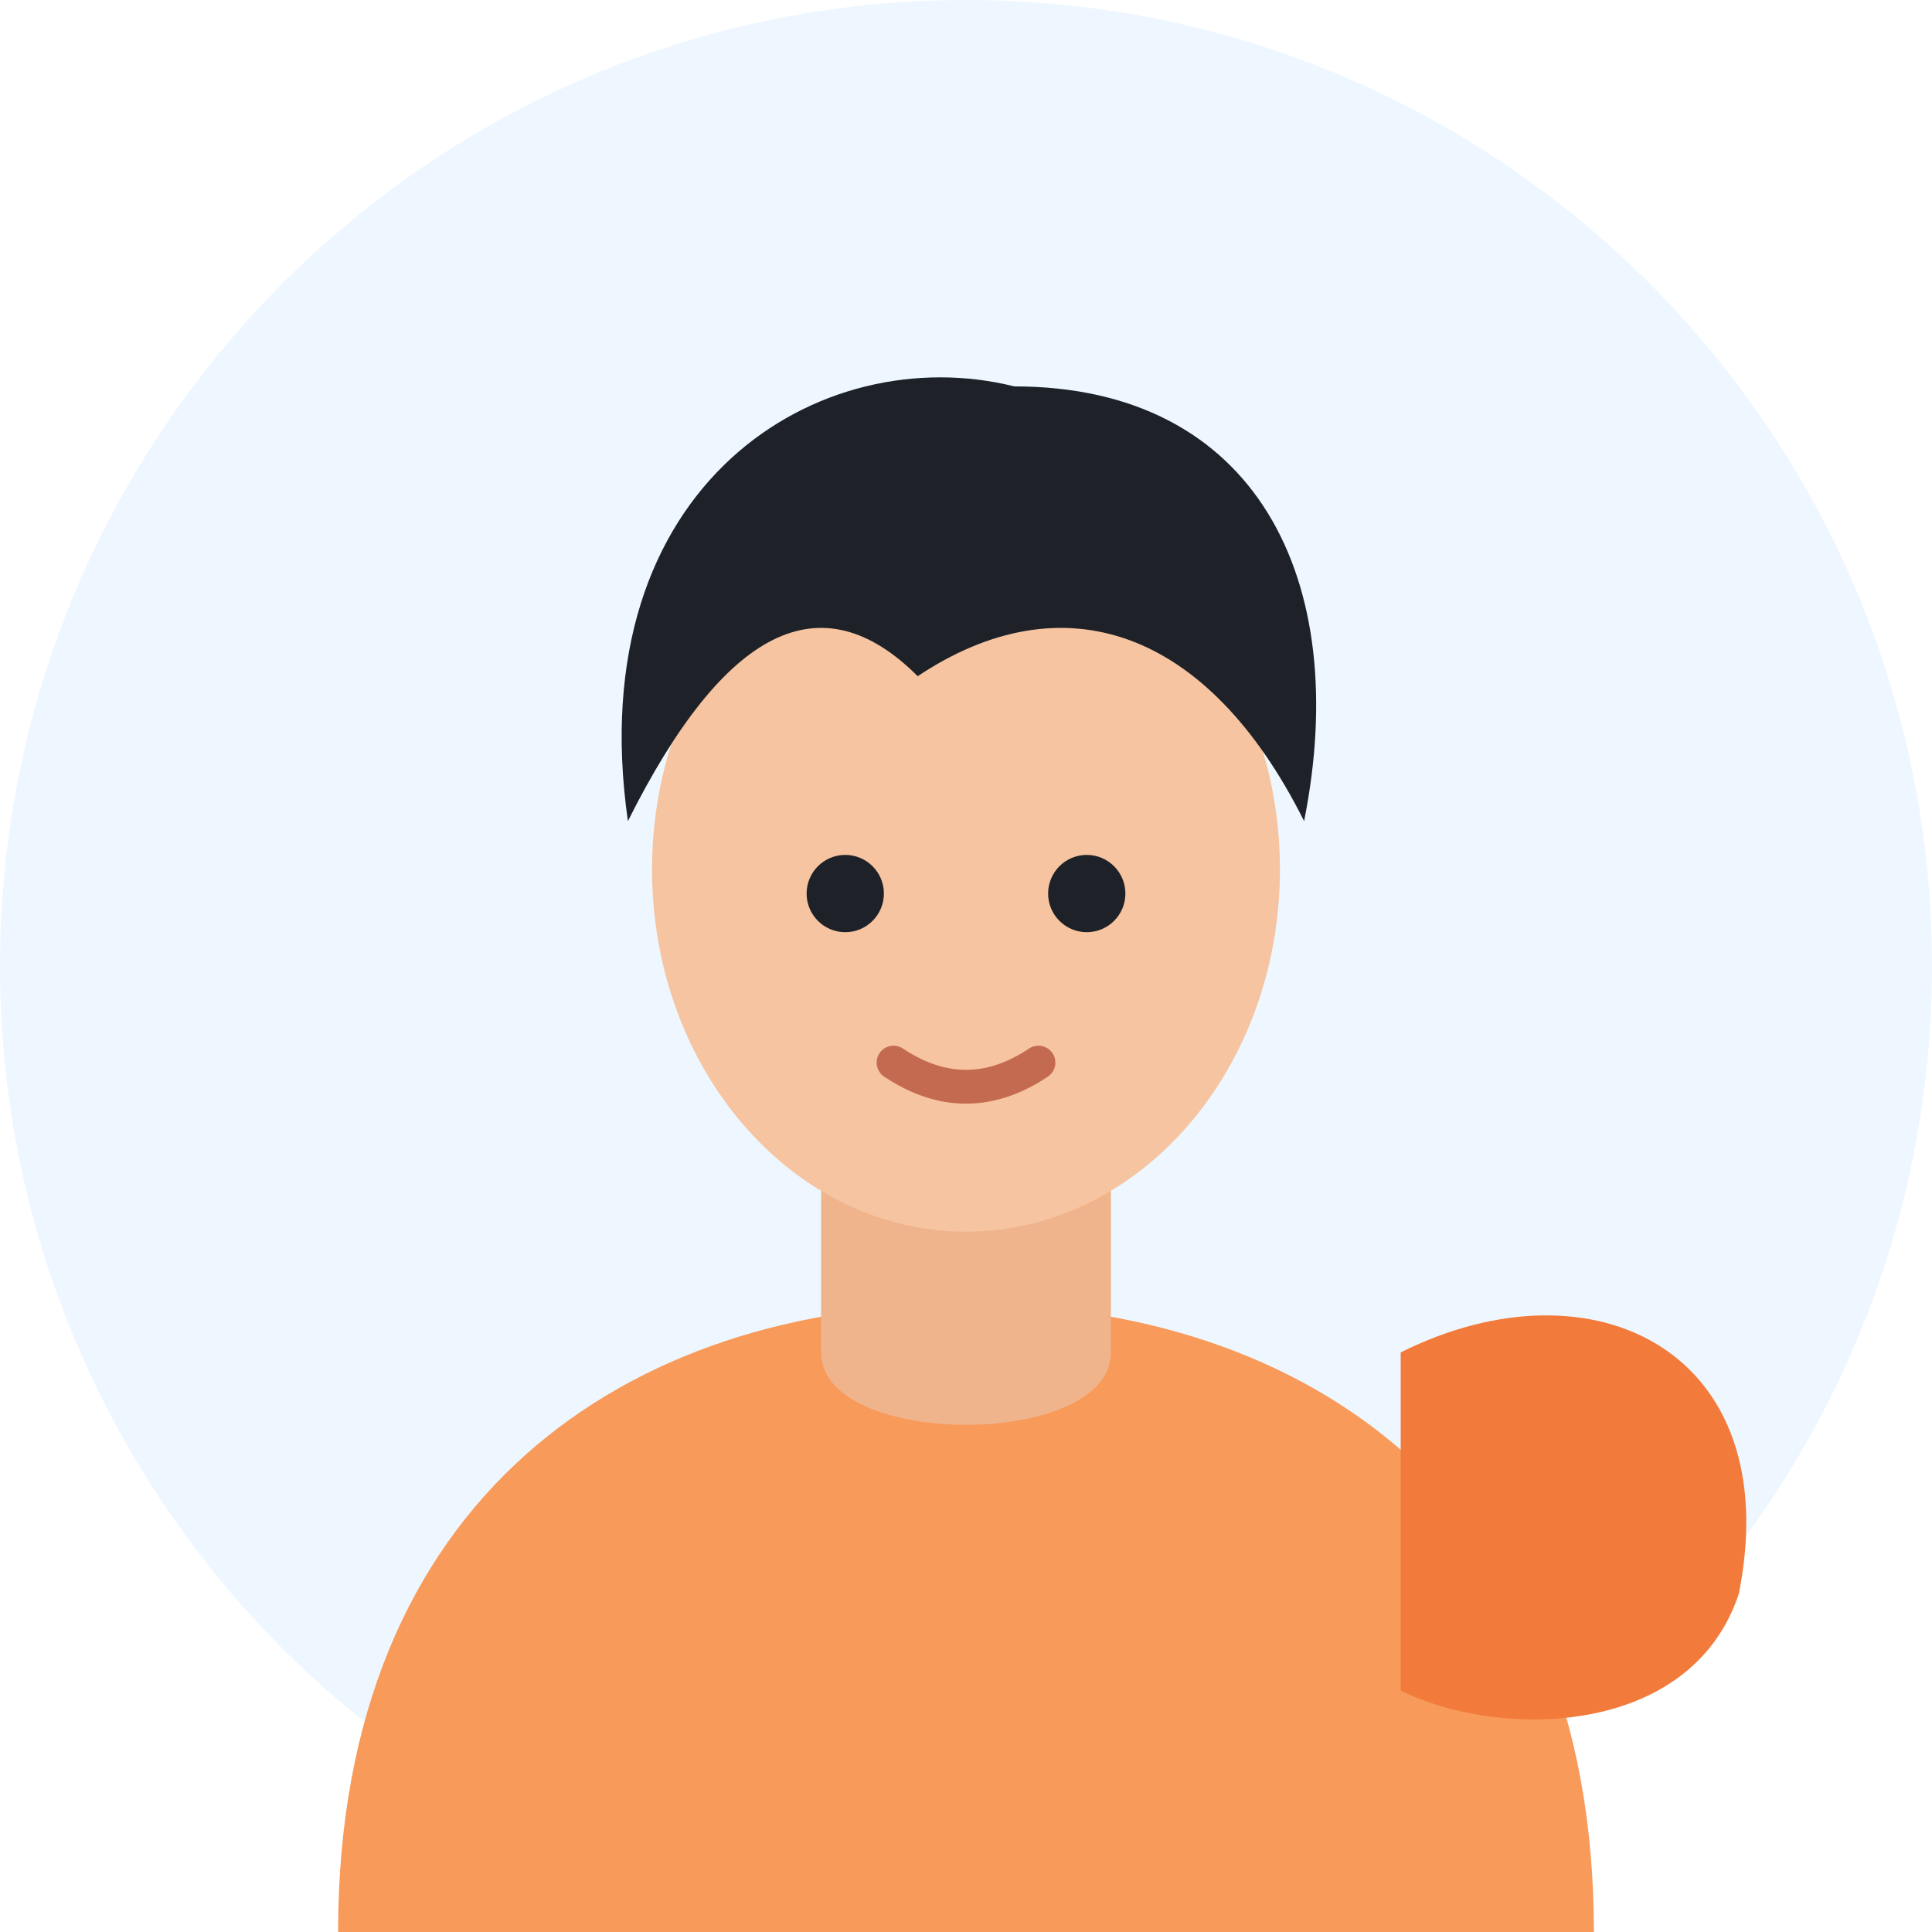
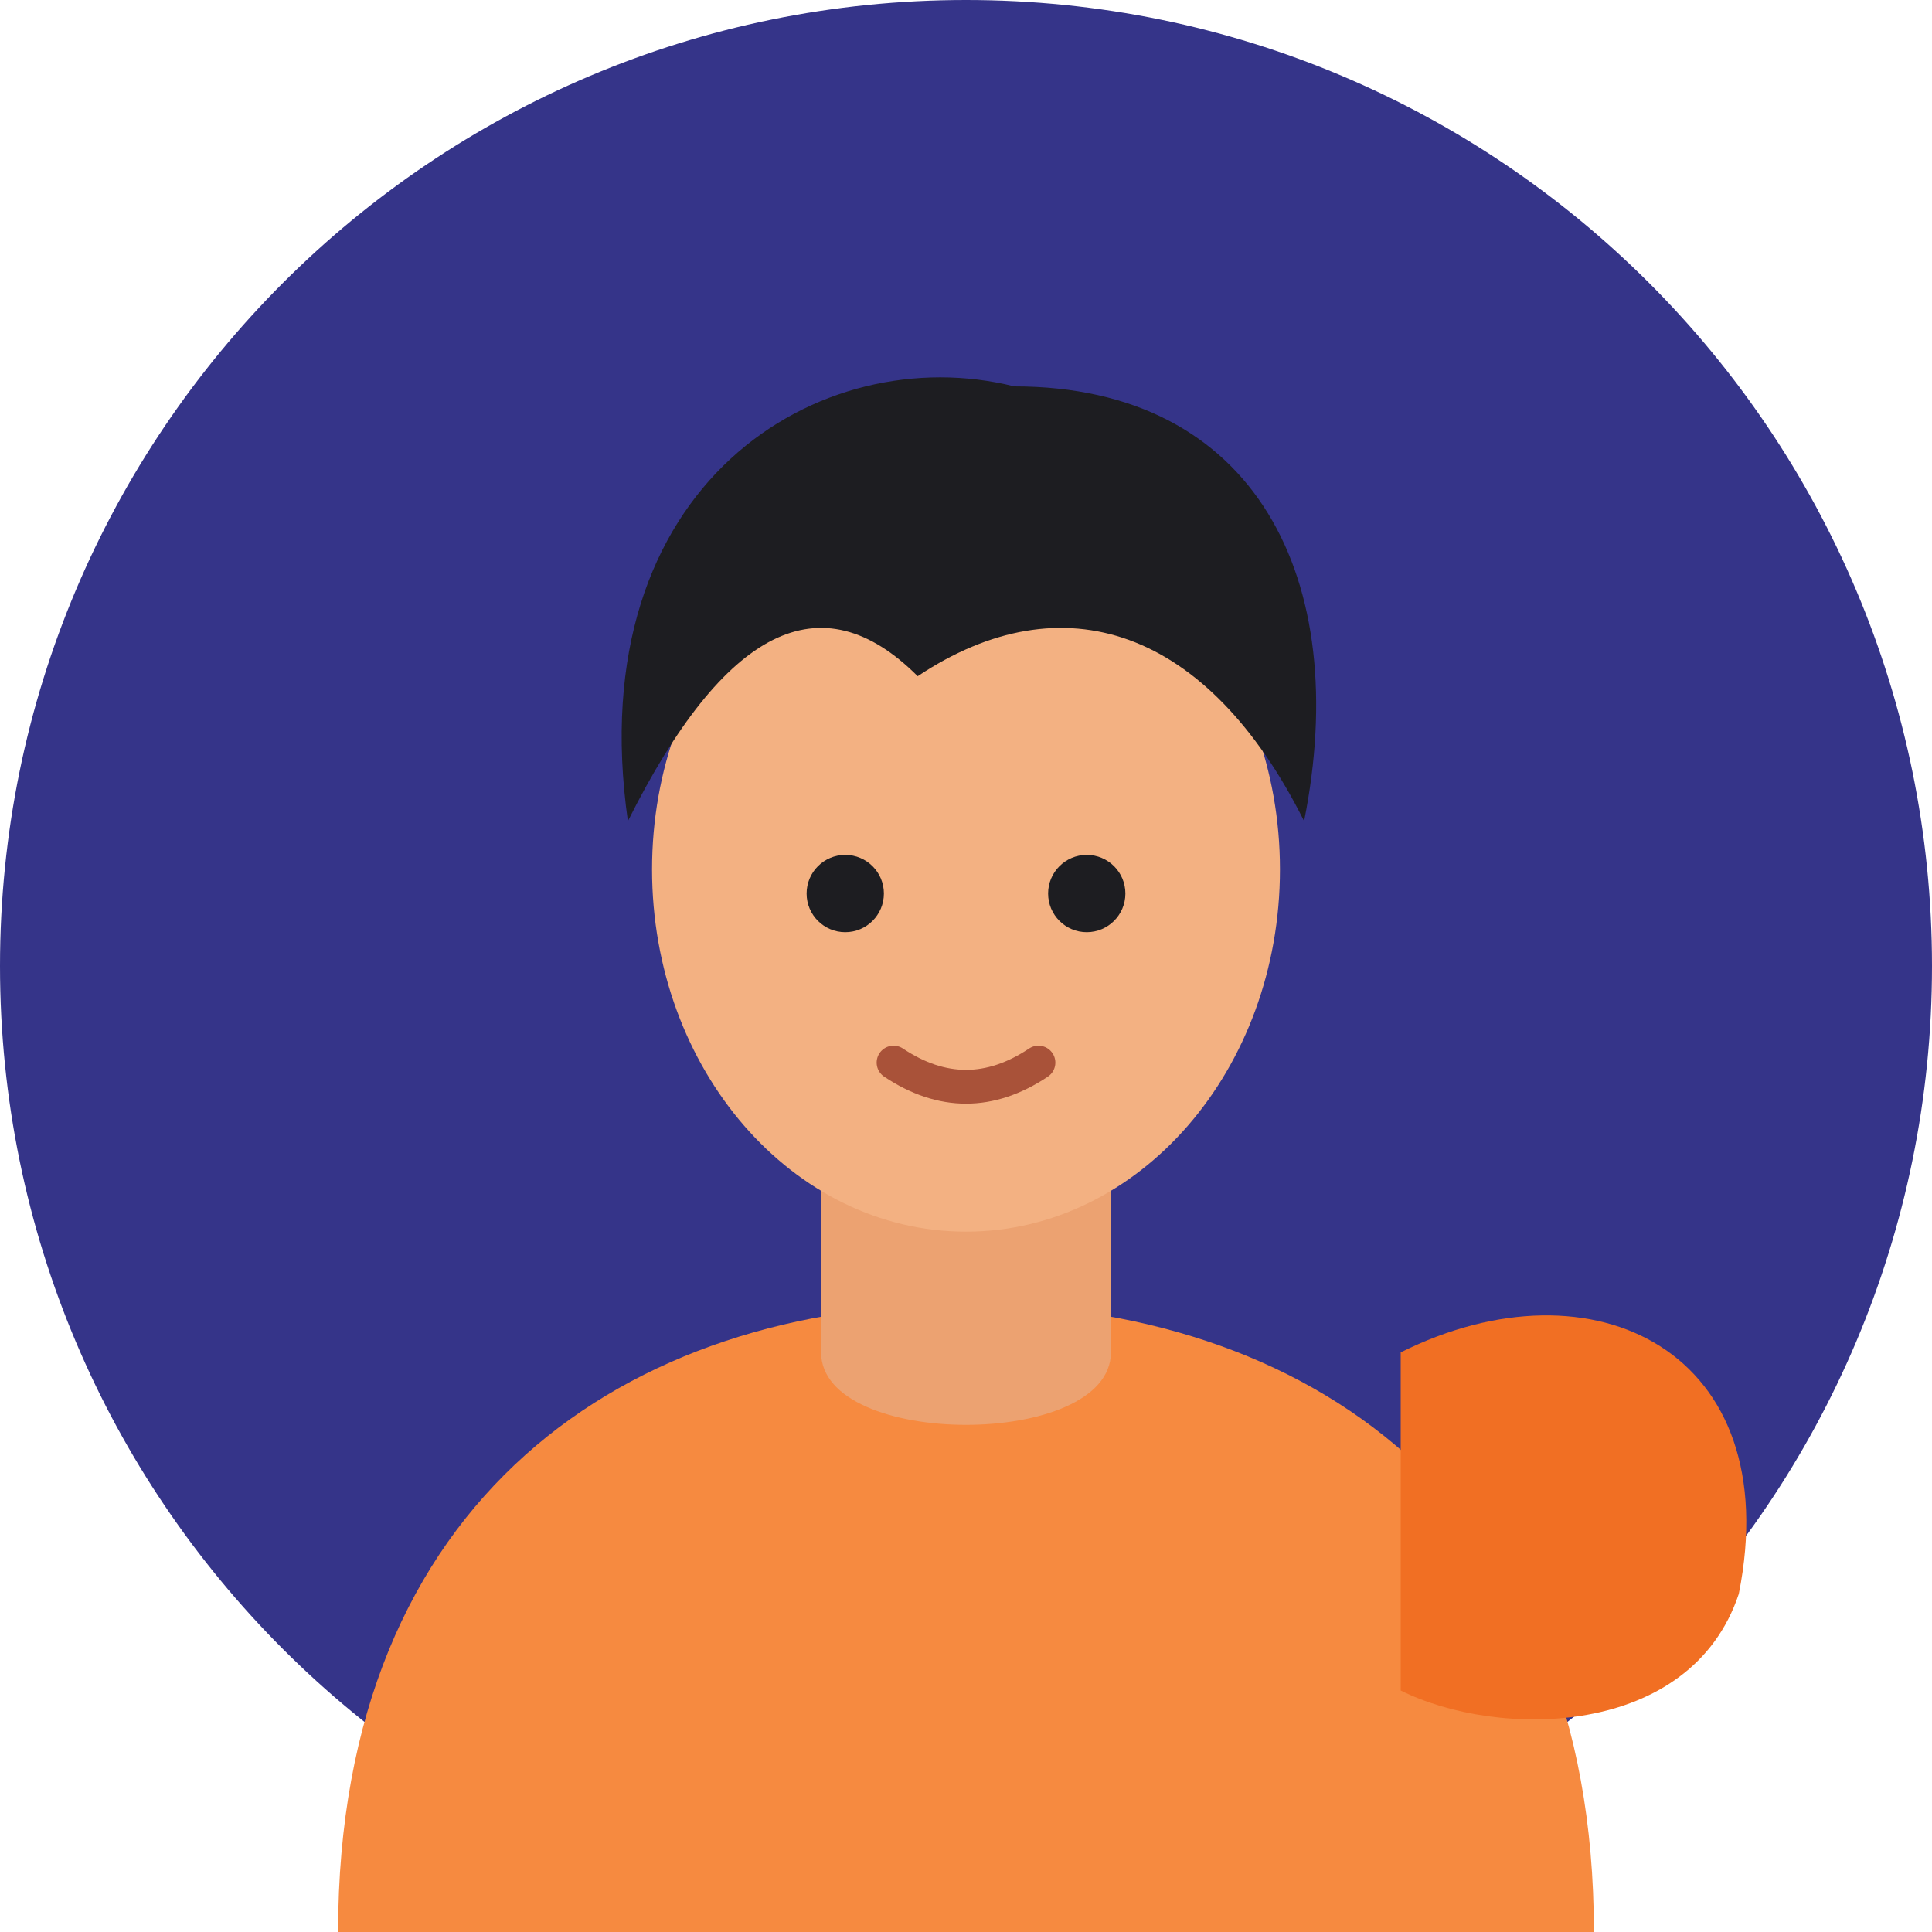
<svg xmlns="http://www.w3.org/2000/svg" viewBox="0 0 80 80" width="80" height="80" preserveAspectRatio="xMidYMid slice">
  <defs />
-   <circle cx="40" cy="40" r="40" fill="#eef7ff" />
-   <path d="M14 80C14 62 26 54 40 54S66 62 66 80Z" fill="#f79a5a" />
-   <path d="M58 56C66 52 74 56 72 66 70 72 62 72 58 70Z" fill="#f27a3a" />
-   <path d="M34 46h12v10c0 4-12 4-12 0z" fill="#f0b48c" />
-   <ellipse cx="40" cy="36" rx="13" ry="15" fill="#f6c4a0" />
-   <path d="M26 34C24 20 34 14 42 16 52 16 56 24 54 34 50 26 44 24 38 28 34 24 30 26 26 34Z" fill="#1e2228" />
-   <circle cx="35" cy="37" r="1.6" fill="#1e2228" />
-   <circle cx="45" cy="37" r="1.6" fill="#1e2228" />
-   <path d="M37 44q3 2 6 0" stroke="#c46a50" stroke-width="1.4" fill="none" stroke-linecap="round" />
+   <circle cx="40" cy="40" r="40" fill="#353489" />
+   <path d="M14 80C14 62 26 54 40 54S66 62 66 80Z" fill="#f68a40" />
+   <path d="M58 56C66 52 74 56 72 66 70 72 62 72 58 70Z" fill="#f16f23" />
+   <path d="M34 46h12v10c0 4-12 4-12 0z" fill="#eca271" />
+   <ellipse cx="40" cy="36" rx="13" ry="15" fill="#f3b182" />
+   <path d="M26 34C24 20 34 14 42 16 52 16 56 24 54 34 50 26 44 24 38 28 34 24 30 26 26 34Z" fill="#1d1d21" />
+   <circle cx="35" cy="37" r="1.6" fill="#1d1d21" />
+   <circle cx="45" cy="37" r="1.6" fill="#1d1d21" />
+   <path d="M37 44q3 2 6 0" stroke="#a95239" stroke-width="1.4" fill="none" stroke-linecap="round" />
</svg>
